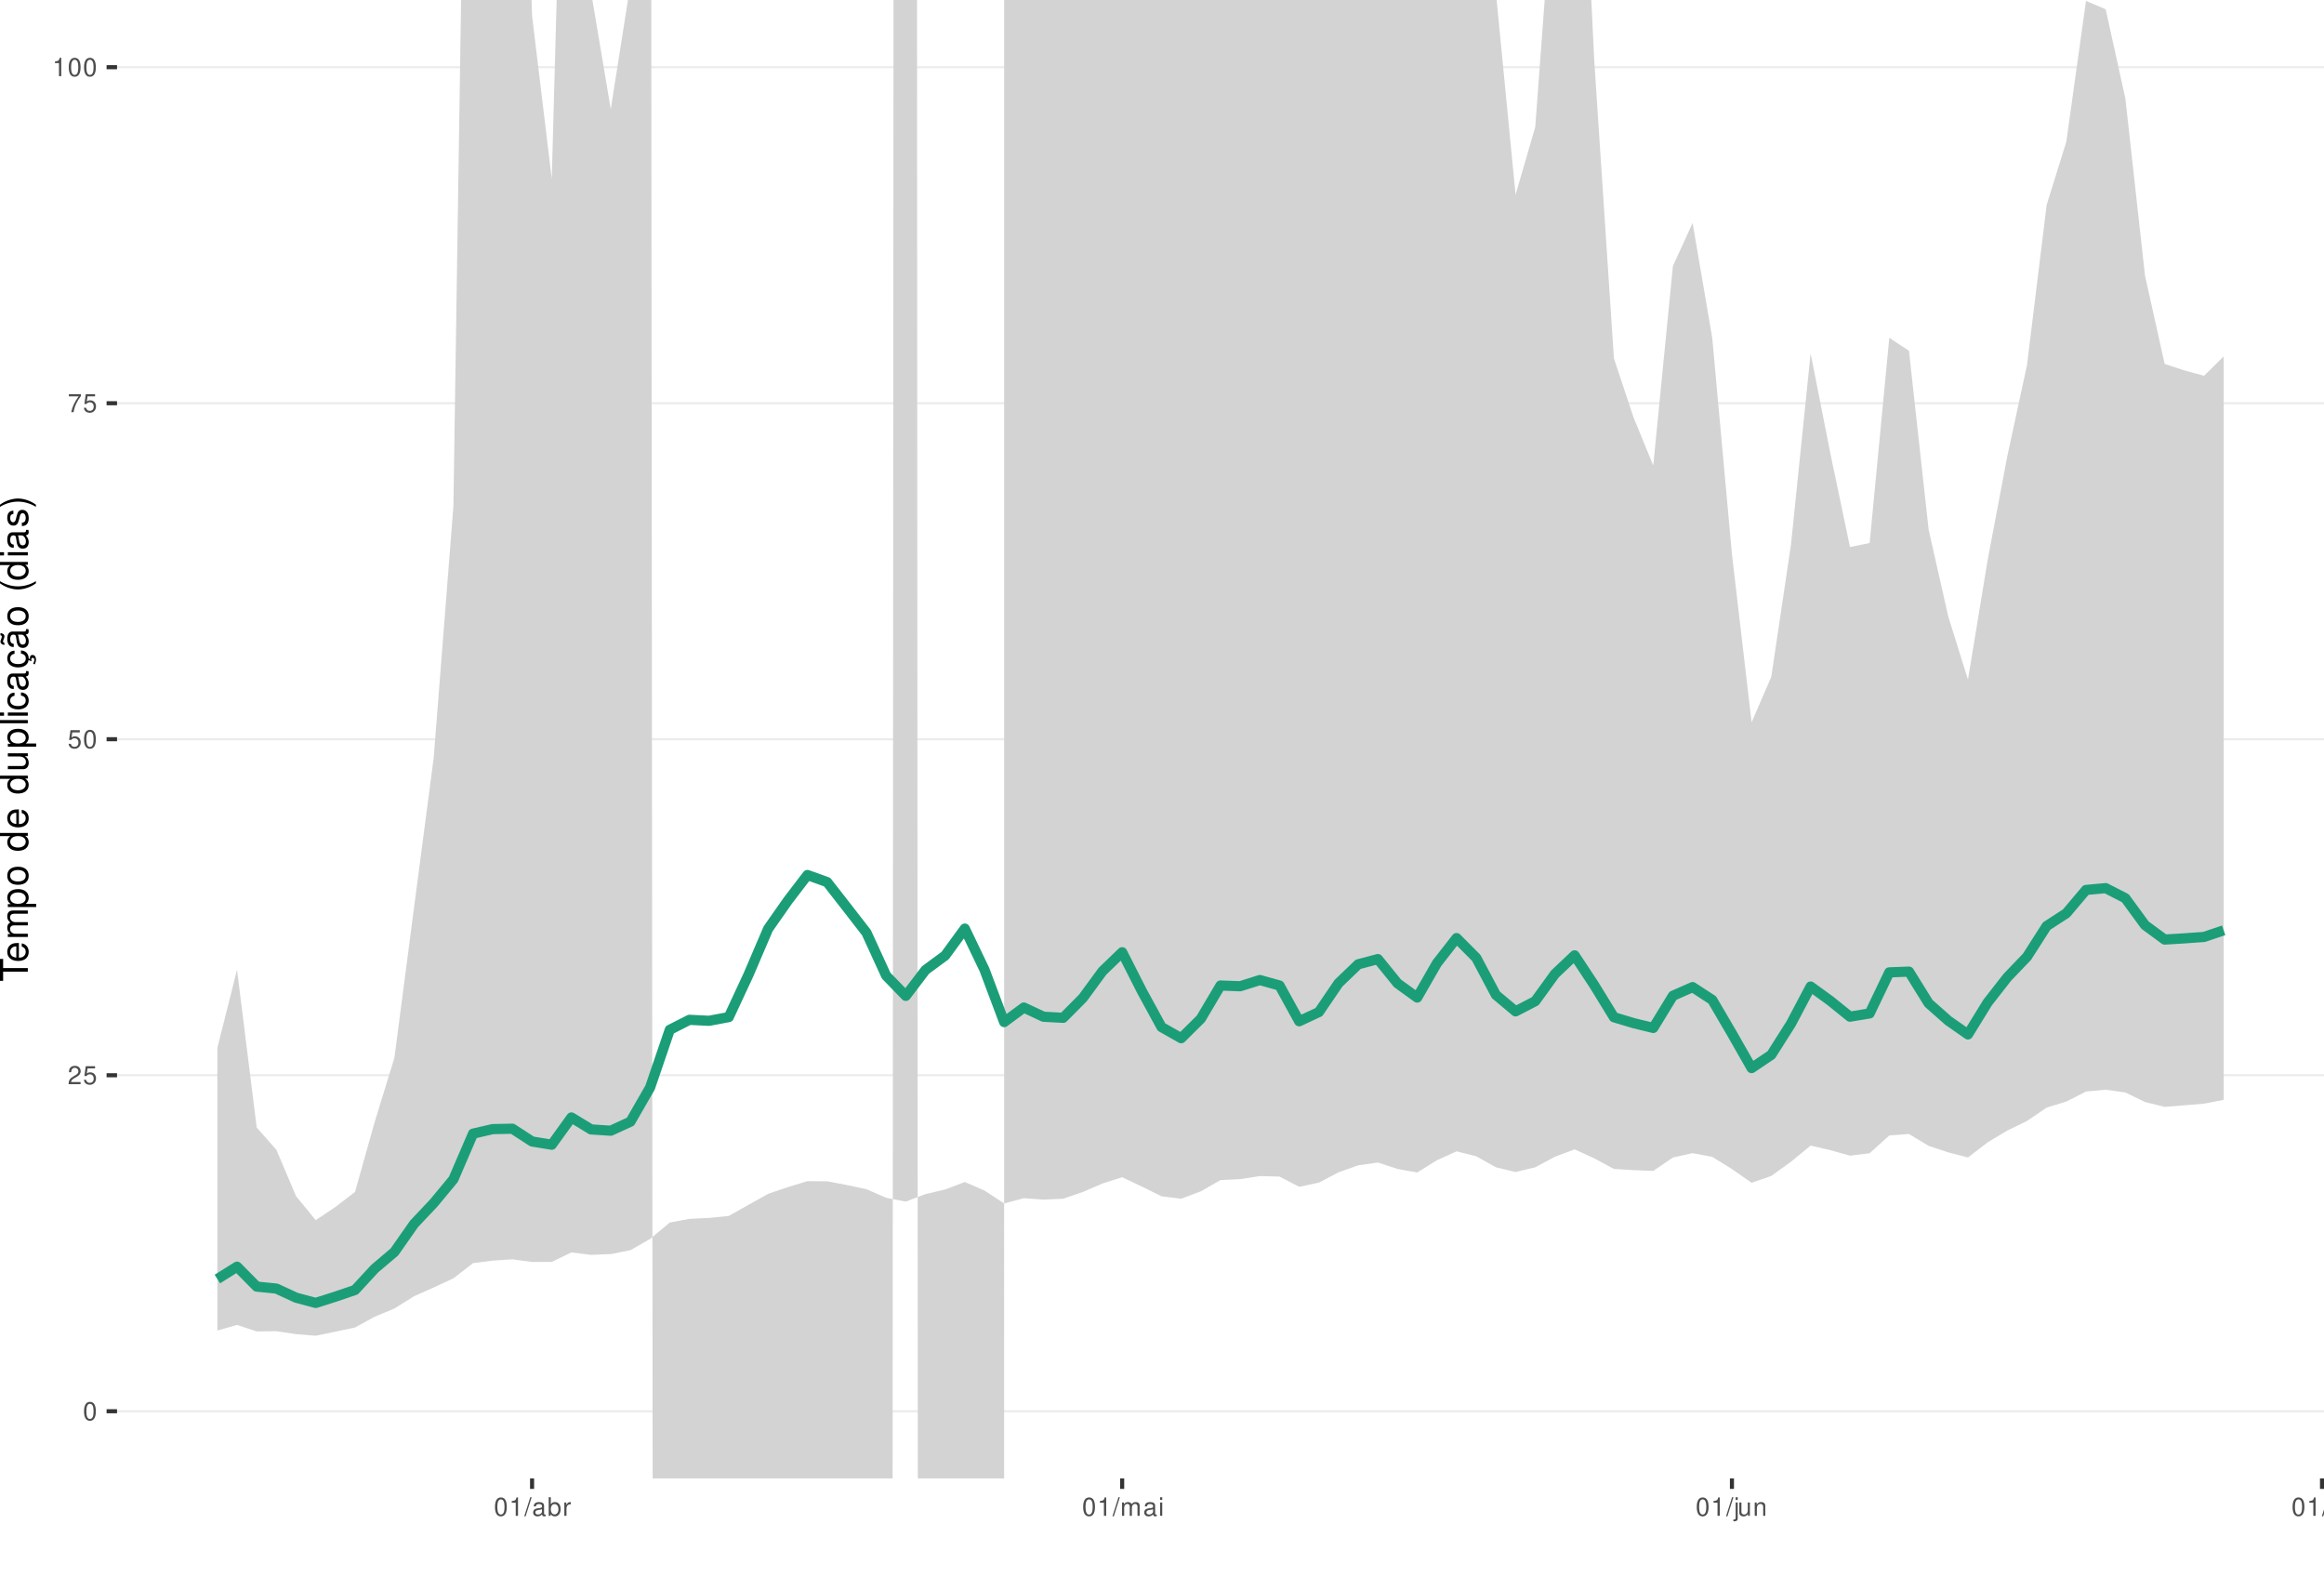
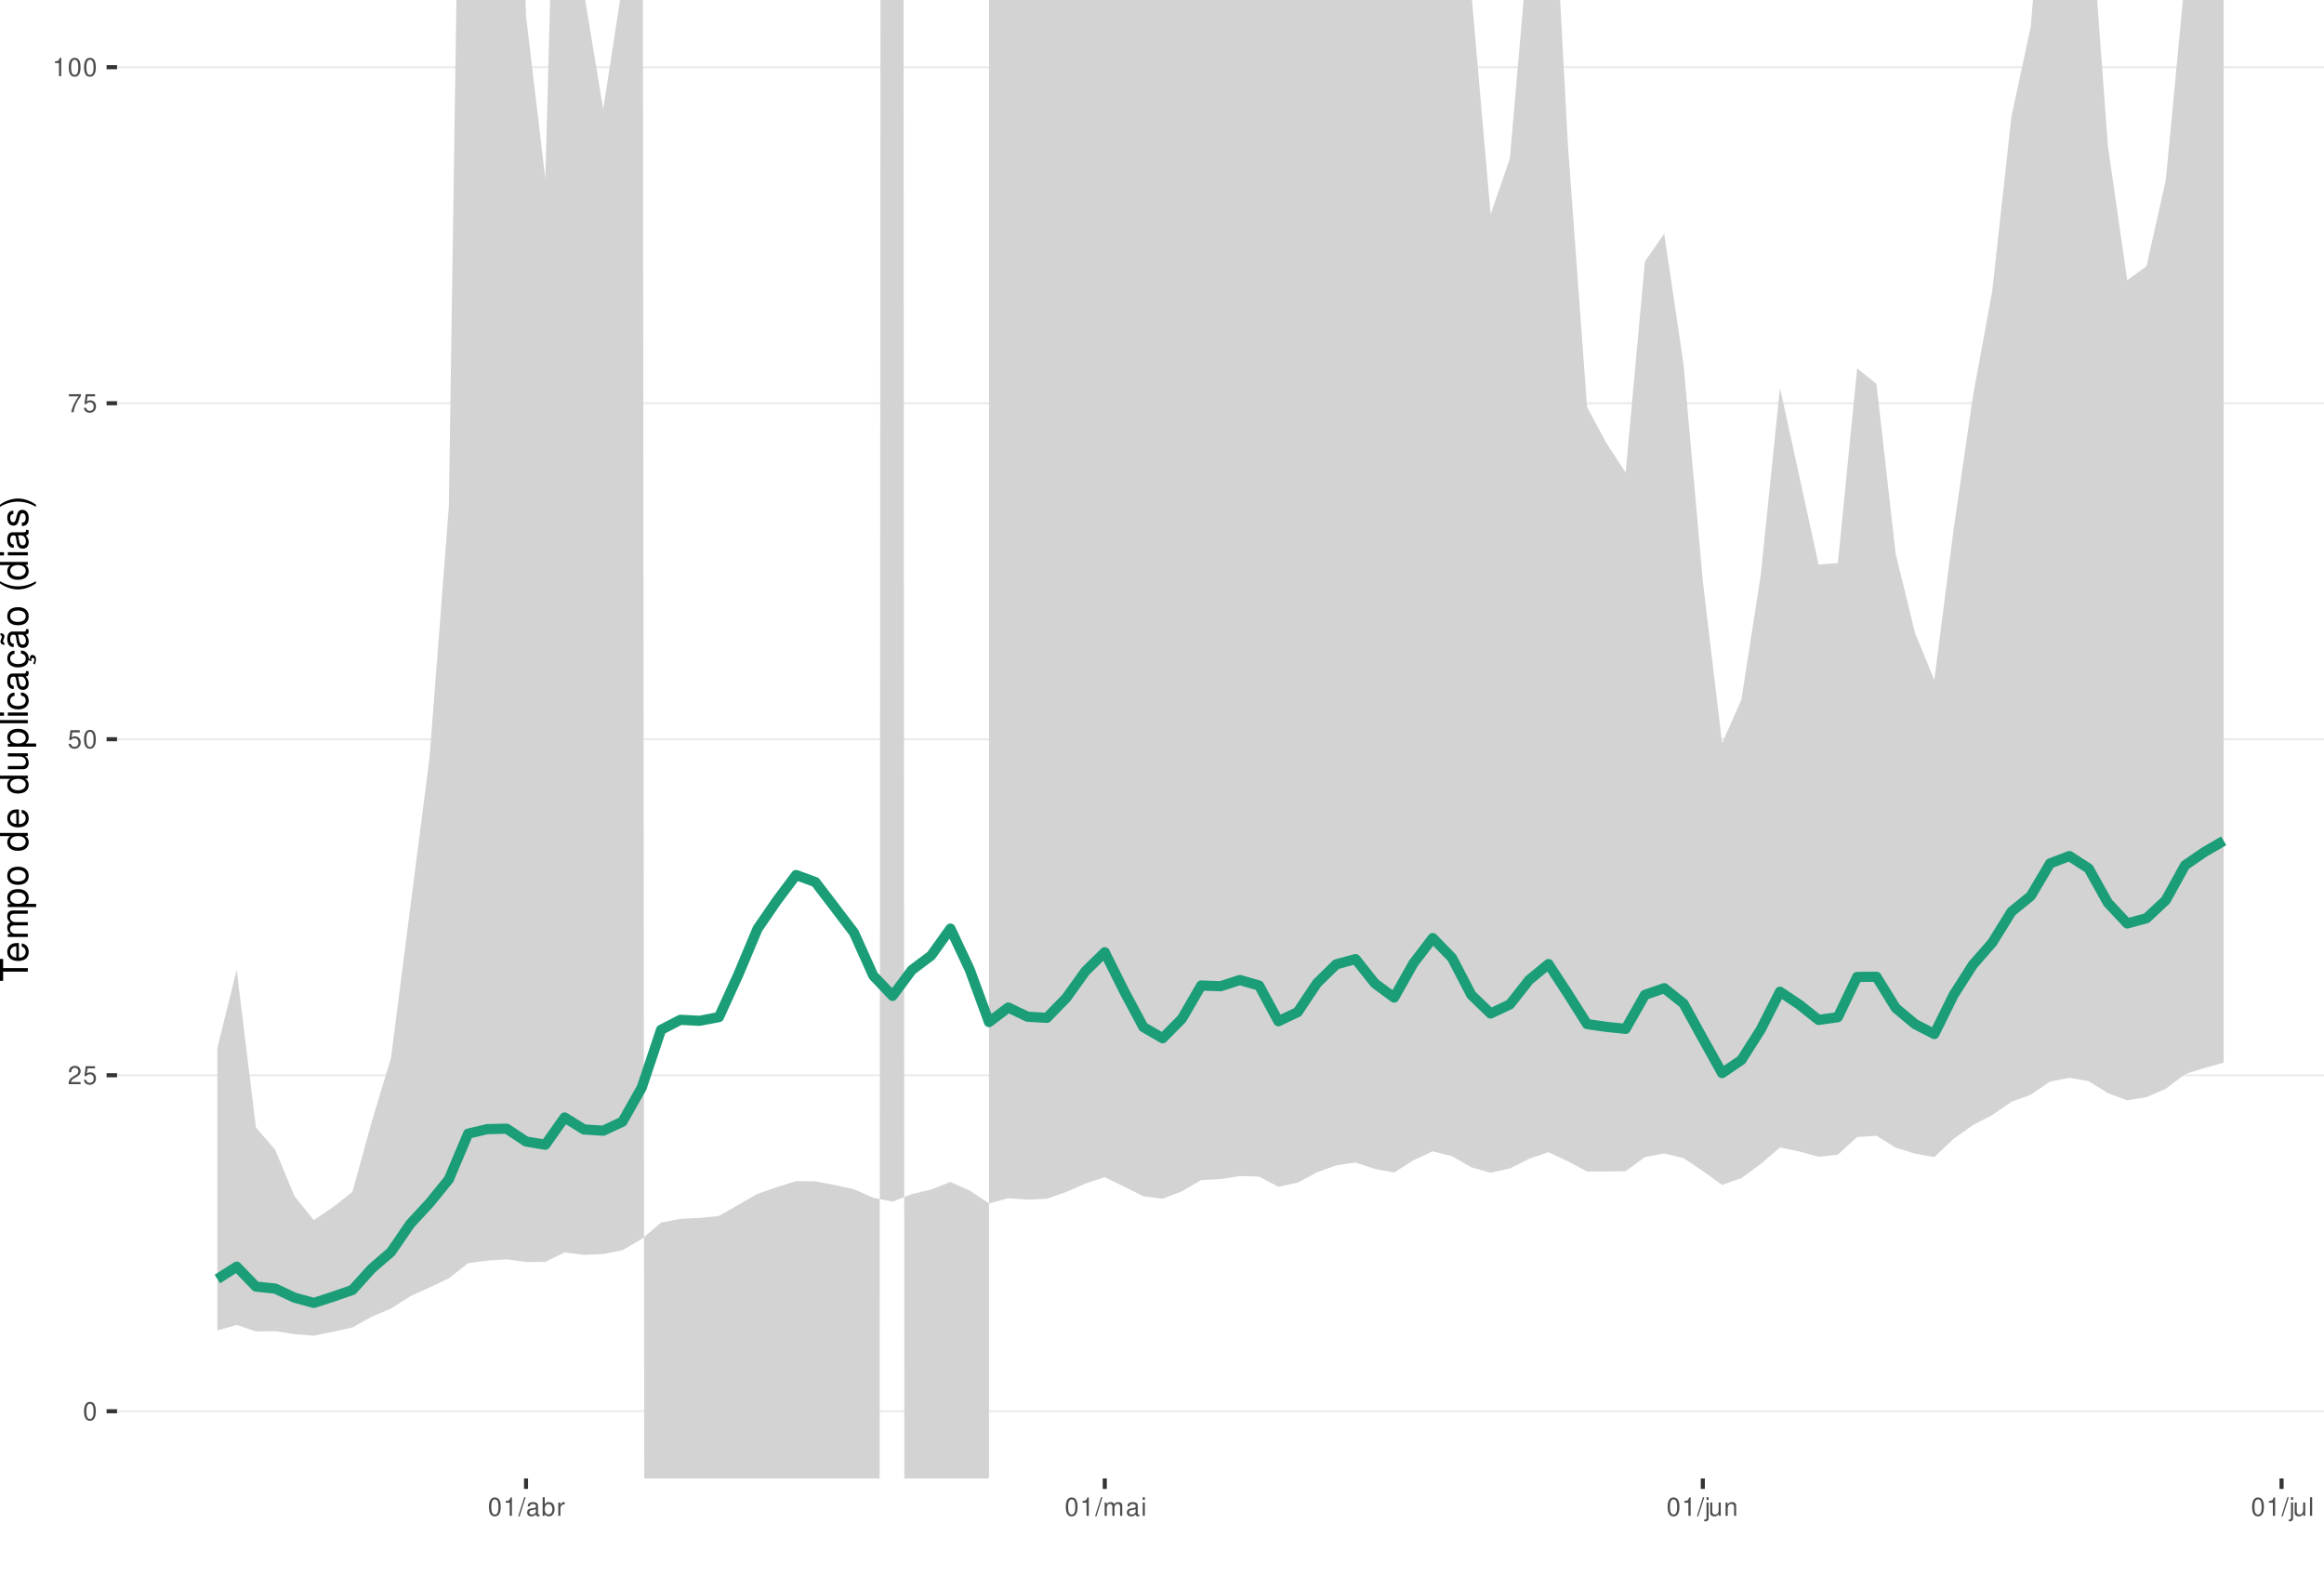
<svg xmlns="http://www.w3.org/2000/svg" xmlns:xlink="http://www.w3.org/1999/xlink" width="609pt" height="413pt" viewBox="0 0 609 413" version="1.1">
  <defs>
    <g>
      <symbol overflow="visible" id="glyph0-0">
        <path style="stroke:none;" d="" />
      </symbol>
      <symbol overflow="visible" id="glyph0-1">
        <path style="stroke:none;" d="M 1.828 -4.812 C 1.391 -4.812 0.984 -4.609 0.75 -4.281 C 0.438 -3.859 0.281 -3.219 0.281 -2.328 C 0.281 -0.703 0.812 0.156 1.828 0.156 C 2.828 0.156 3.375 -0.703 3.375 -2.297 C 3.375 -3.219 3.234 -3.844 2.922 -4.281 C 2.672 -4.625 2.281 -4.812 1.828 -4.812 Z M 1.828 -4.297 C 2.469 -4.297 2.781 -3.641 2.781 -2.344 C 2.781 -0.969 2.469 -0.328 1.812 -0.328 C 1.203 -0.328 0.891 -1 0.891 -2.328 C 0.891 -3.641 1.203 -4.297 1.828 -4.297 Z M 1.828 -4.297 " />
      </symbol>
      <symbol overflow="visible" id="glyph0-2">
        <path style="stroke:none;" d="M 3.375 -0.578 L 0.891 -0.578 C 0.938 -0.984 1.156 -1.234 1.734 -1.578 L 2.406 -1.953 C 3.062 -2.328 3.406 -2.812 3.406 -3.406 C 3.406 -3.812 3.234 -4.188 2.969 -4.438 C 2.688 -4.688 2.344 -4.812 1.891 -4.812 C 1.297 -4.812 0.844 -4.594 0.578 -4.188 C 0.422 -3.938 0.344 -3.641 0.328 -3.141 L 0.922 -3.141 C 0.938 -3.469 0.984 -3.672 1.062 -3.828 C 1.219 -4.125 1.516 -4.297 1.875 -4.297 C 2.406 -4.297 2.797 -3.906 2.797 -3.391 C 2.797 -3.016 2.578 -2.672 2.156 -2.438 L 1.547 -2.078 C 0.562 -1.516 0.281 -1.062 0.219 0 L 3.375 0 Z M 3.375 -0.578 " />
      </symbol>
      <symbol overflow="visible" id="glyph0-3">
        <path style="stroke:none;" d="M 3.172 -4.719 L 0.734 -4.719 L 0.375 -2.156 L 0.922 -2.156 C 1.188 -2.469 1.422 -2.594 1.797 -2.594 C 2.422 -2.594 2.812 -2.156 2.812 -1.453 C 2.812 -0.781 2.422 -0.359 1.781 -0.359 C 1.266 -0.359 0.953 -0.625 0.812 -1.156 L 0.234 -1.156 C 0.312 -0.766 0.375 -0.578 0.516 -0.406 C 0.781 -0.047 1.266 0.156 1.797 0.156 C 2.75 0.156 3.422 -0.547 3.422 -1.531 C 3.422 -2.469 2.797 -3.109 1.891 -3.109 C 1.562 -3.109 1.297 -3.016 1.016 -2.828 L 1.203 -4.141 L 3.172 -4.141 Z M 3.172 -4.719 " />
      </symbol>
      <symbol overflow="visible" id="glyph0-4">
        <path style="stroke:none;" d="M 3.469 -4.719 L 0.312 -4.719 L 0.312 -4.141 L 2.859 -4.141 C 1.734 -2.531 1.266 -1.547 0.922 0 L 1.547 0 C 1.797 -1.516 2.391 -2.812 3.469 -4.234 Z M 3.469 -4.719 " />
      </symbol>
      <symbol overflow="visible" id="glyph0-5">
        <path style="stroke:none;" d="M 1.719 -3.422 L 1.719 0 L 2.312 0 L 2.312 -4.812 L 1.922 -4.812 C 1.719 -4.078 1.578 -3.969 0.672 -3.859 L 0.672 -3.422 Z M 1.719 -3.422 " />
      </symbol>
      <symbol overflow="visible" id="glyph0-6">
        <path style="stroke:none;" d="M 1.531 -4.859 L -0.047 0.141 L 0.312 0.141 L 1.891 -4.859 Z M 1.531 -4.859 " />
      </symbol>
      <symbol overflow="visible" id="glyph0-7">
        <path style="stroke:none;" d="M 3.562 -0.328 C 3.5 -0.312 3.469 -0.312 3.438 -0.312 C 3.25 -0.312 3.141 -0.406 3.141 -0.578 L 3.141 -2.641 C 3.141 -3.25 2.688 -3.594 1.828 -3.594 C 1.312 -3.594 0.906 -3.438 0.672 -3.188 C 0.516 -3 0.453 -2.797 0.438 -2.453 L 0.984 -2.453 C 1.031 -2.875 1.297 -3.078 1.812 -3.078 C 2.312 -3.078 2.594 -2.891 2.594 -2.562 L 2.594 -2.406 C 2.578 -2.172 2.469 -2.078 2.016 -2.031 C 1.219 -1.922 1.109 -1.891 0.891 -1.812 C 0.484 -1.641 0.281 -1.328 0.281 -0.875 C 0.281 -0.25 0.719 0.156 1.422 0.156 C 1.859 0.156 2.219 0 2.609 -0.359 C 2.656 0 2.828 0.156 3.188 0.156 C 3.297 0.156 3.375 0.141 3.562 0.094 Z M 2.594 -1.094 C 2.594 -0.906 2.531 -0.797 2.375 -0.641 C 2.141 -0.438 1.875 -0.328 1.547 -0.328 C 1.109 -0.328 0.859 -0.547 0.859 -0.891 C 0.859 -1.266 1.094 -1.438 1.703 -1.531 C 2.297 -1.609 2.406 -1.641 2.594 -1.719 Z M 2.594 -1.094 " />
      </symbol>
      <symbol overflow="visible" id="glyph0-8">
        <path style="stroke:none;" d="M 0.359 -4.859 L 0.359 0 L 0.859 0 L 0.859 -0.453 C 1.125 -0.047 1.484 0.156 1.969 0.156 C 2.875 0.156 3.484 -0.594 3.484 -1.75 C 3.484 -2.891 2.922 -3.594 1.984 -3.594 C 1.516 -3.594 1.172 -3.406 0.906 -3.016 L 0.906 -4.859 Z M 1.891 -3.062 C 2.5 -3.062 2.906 -2.531 2.906 -1.703 C 2.906 -0.906 2.484 -0.359 1.891 -0.359 C 1.297 -0.359 0.906 -0.906 0.906 -1.719 C 0.906 -2.531 1.297 -3.062 1.891 -3.062 Z M 1.891 -3.062 " />
      </symbol>
      <symbol overflow="visible" id="glyph0-9">
        <path style="stroke:none;" d="M 0.453 -3.484 L 0.453 0 L 1.016 0 L 1.016 -1.812 C 1.031 -2.656 1.375 -3.016 2.141 -3 L 2.141 -3.562 C 2.047 -3.578 1.984 -3.594 1.922 -3.594 C 1.562 -3.594 1.297 -3.375 0.969 -2.859 L 0.969 -3.484 Z M 0.453 -3.484 " />
      </symbol>
      <symbol overflow="visible" id="glyph0-10">
        <path style="stroke:none;" d="M 0.469 -3.484 L 0.469 0 L 1.031 0 L 1.031 -2.188 C 1.031 -2.703 1.391 -3.109 1.844 -3.109 C 2.25 -3.109 2.484 -2.844 2.484 -2.406 L 2.484 0 L 3.047 0 L 3.047 -2.188 C 3.047 -2.703 3.422 -3.109 3.875 -3.109 C 4.266 -3.109 4.516 -2.844 4.516 -2.406 L 4.516 0 L 5.078 0 L 5.078 -2.609 C 5.078 -3.234 4.719 -3.594 4.062 -3.594 C 3.594 -3.594 3.312 -3.453 2.984 -3.062 C 2.781 -3.422 2.5 -3.594 2.047 -3.594 C 1.578 -3.594 1.266 -3.422 0.984 -3 L 0.984 -3.484 Z M 0.469 -3.484 " />
      </symbol>
      <symbol overflow="visible" id="glyph0-11">
        <path style="stroke:none;" d="M 1 -3.484 L 0.453 -3.484 L 0.453 0 L 1 0 Z M 1 -4.859 L 0.438 -4.859 L 0.438 -4.156 L 1 -4.156 Z M 1 -4.859 " />
      </symbol>
      <symbol overflow="visible" id="glyph0-12">
        <path style="stroke:none;" d="M 0.469 -3.484 L 0.469 0.5 C 0.469 0.859 0.359 0.969 0.016 0.969 C -0.031 0.969 -0.047 0.969 -0.125 0.953 L -0.125 1.438 C -0.047 1.438 -0.016 1.453 0.062 1.453 C 0.688 1.453 1.016 1.203 1.016 0.719 L 1.016 -3.484 Z M 1.016 -4.859 L 0.469 -4.859 L 0.469 -4.156 L 1.016 -4.156 Z M 1.016 -4.859 " />
      </symbol>
      <symbol overflow="visible" id="glyph0-13">
        <path style="stroke:none;" d="M 3.203 0 L 3.203 -3.484 L 2.656 -3.484 L 2.656 -1.516 C 2.656 -0.797 2.281 -0.328 1.703 -0.328 C 1.266 -0.328 0.984 -0.594 0.984 -1.016 L 0.984 -3.484 L 0.438 -3.484 L 0.438 -0.797 C 0.438 -0.219 0.859 0.156 1.547 0.156 C 2.062 0.156 2.391 -0.031 2.703 -0.484 L 2.703 0 Z M 3.203 0 " />
      </symbol>
      <symbol overflow="visible" id="glyph0-14">
        <path style="stroke:none;" d="M 0.469 -3.484 L 0.469 0 L 1.031 0 L 1.031 -1.922 C 1.031 -2.641 1.391 -3.109 1.969 -3.109 C 2.406 -3.109 2.688 -2.828 2.688 -2.422 L 2.688 0 L 3.234 0 L 3.234 -2.641 C 3.234 -3.219 2.812 -3.594 2.141 -3.594 C 1.625 -3.594 1.281 -3.391 0.984 -2.906 L 0.984 -3.484 Z M 0.469 -3.484 " />
      </symbol>
      <symbol overflow="visible" id="glyph0-15">
        <path style="stroke:none;" d="M 1.016 -4.859 L 0.453 -4.859 L 0.453 0 L 1.016 0 Z M 1.016 -4.859 " />
      </symbol>
      <symbol overflow="visible" id="glyph1-0">
        <path style="stroke:none;" d="" />
      </symbol>
      <symbol overflow="visible" id="glyph1-1">
        <path style="stroke:none;" d="M -6.469 -3.547 L -6.469 -5.938 L -7.297 -5.938 L -7.297 -0.203 L -6.469 -0.203 L -6.469 -2.609 L 0 -2.609 L 0 -3.547 Z M -6.469 -3.547 " />
      </symbol>
      <symbol overflow="visible" id="glyph1-2">
        <path style="stroke:none;" d="M -2.344 -5.125 C -3.141 -5.125 -3.625 -5.062 -4.016 -4.922 C -4.875 -4.578 -5.391 -3.781 -5.391 -2.797 C -5.391 -1.344 -4.281 -0.406 -2.547 -0.406 C -0.812 -0.406 0.234 -1.297 0.234 -2.781 C 0.234 -3.984 -0.453 -4.812 -1.594 -5.016 L -1.594 -4.188 C -0.906 -3.953 -0.547 -3.484 -0.547 -2.812 C -0.547 -2.281 -0.781 -1.828 -1.219 -1.547 C -1.516 -1.344 -1.812 -1.281 -2.344 -1.266 Z M -3.016 -1.297 C -3.984 -1.359 -4.625 -1.953 -4.625 -2.797 C -4.625 -3.641 -3.953 -4.234 -3.016 -4.234 Z M -3.016 -1.297 " />
      </symbol>
      <symbol overflow="visible" id="glyph1-3">
        <path style="stroke:none;" d="M -5.234 -0.703 L 0 -0.703 L 0 -1.547 L -3.297 -1.547 C -4.047 -1.547 -4.656 -2.094 -4.656 -2.766 C -4.656 -3.391 -4.281 -3.734 -3.609 -3.734 L 0 -3.734 L 0 -4.578 L -3.297 -4.578 C -4.047 -4.578 -4.656 -5.125 -4.656 -5.812 C -4.656 -6.422 -4.266 -6.781 -3.609 -6.781 L 0 -6.781 L 0 -7.625 L -3.938 -7.625 C -4.875 -7.625 -5.391 -7.078 -5.391 -6.094 C -5.391 -5.406 -5.188 -4.984 -4.594 -4.484 C -5.156 -4.188 -5.391 -3.766 -5.391 -3.078 C -5.391 -2.375 -5.125 -1.906 -4.5 -1.469 L -5.234 -1.469 Z M -5.234 -0.703 " />
      </symbol>
      <symbol overflow="visible" id="glyph1-4">
        <path style="stroke:none;" d="M 2.188 -0.547 L 2.188 -1.375 L -0.547 -1.375 C -0.016 -1.812 0.234 -2.312 0.234 -2.984 C 0.234 -4.344 -0.859 -5.234 -2.531 -5.234 C -4.297 -5.234 -5.391 -4.375 -5.391 -2.984 C -5.391 -2.266 -5.062 -1.703 -4.453 -1.312 L -5.234 -1.312 L -5.234 -0.547 Z M -4.609 -2.844 C -4.609 -3.766 -3.797 -4.359 -2.547 -4.359 C -1.359 -4.359 -0.547 -3.75 -0.547 -2.844 C -0.547 -1.953 -1.344 -1.375 -2.578 -1.375 C -3.812 -1.375 -4.609 -1.953 -4.609 -2.844 Z M -4.609 -2.844 " />
      </symbol>
      <symbol overflow="visible" id="glyph1-5">
        <path style="stroke:none;" d="M -5.391 -2.719 C -5.391 -1.234 -4.344 -0.359 -2.578 -0.359 C -0.812 -0.359 0.234 -1.234 0.234 -2.734 C 0.234 -4.203 -0.812 -5.094 -2.547 -5.094 C -4.359 -5.094 -5.391 -4.234 -5.391 -2.719 Z M -4.625 -2.734 C -4.625 -3.672 -3.844 -4.234 -2.547 -4.234 C -1.312 -4.234 -0.547 -3.656 -0.547 -2.734 C -0.547 -1.797 -1.312 -1.234 -2.578 -1.234 C -3.844 -1.234 -4.625 -1.797 -4.625 -2.734 Z M -4.625 -2.734 " />
      </symbol>
      <symbol overflow="visible" id="glyph1-6">
        <path style="stroke:none;" d="" />
      </symbol>
      <symbol overflow="visible" id="glyph1-7">
        <path style="stroke:none;" d="M -7.297 -4.953 L -7.297 -4.125 L -4.578 -4.125 C -5.109 -3.766 -5.391 -3.203 -5.391 -2.516 C -5.391 -1.156 -4.297 -0.266 -2.625 -0.266 C -0.859 -0.266 0.234 -1.125 0.234 -2.547 C 0.234 -3.266 -0.047 -3.766 -0.688 -4.203 L 0 -4.203 L 0 -4.953 Z M -4.609 -2.656 C -4.609 -3.547 -3.812 -4.125 -2.562 -4.125 C -1.344 -4.125 -0.547 -3.547 -0.547 -2.656 C -0.547 -1.734 -1.359 -1.125 -2.578 -1.125 C -3.797 -1.125 -4.609 -1.734 -4.609 -2.656 Z M -4.609 -2.656 " />
      </symbol>
      <symbol overflow="visible" id="glyph1-8">
        <path style="stroke:none;" d="M 0 -4.812 L -5.234 -4.812 L -5.234 -3.984 L -2.266 -3.984 C -1.203 -3.984 -0.5 -3.438 -0.5 -2.562 C -0.5 -1.906 -0.906 -1.484 -1.531 -1.484 L -5.234 -1.484 L -5.234 -0.656 L -1.203 -0.656 C -0.328 -0.656 0.234 -1.297 0.234 -2.312 C 0.234 -3.094 -0.047 -3.578 -0.734 -4.062 L 0 -4.062 Z M 0 -4.812 " />
      </symbol>
      <symbol overflow="visible" id="glyph1-9">
        <path style="stroke:none;" d="M -7.297 -1.516 L -7.297 -0.688 L 0 -0.688 L 0 -1.516 Z M -7.297 -1.516 " />
      </symbol>
      <symbol overflow="visible" id="glyph1-10">
        <path style="stroke:none;" d="M -5.234 -1.5 L -5.234 -0.672 L 0 -0.672 L 0 -1.5 Z M -7.297 -1.5 L -7.297 -0.656 L -6.234 -0.656 L -6.234 -1.5 Z M -7.297 -1.5 " />
      </symbol>
      <symbol overflow="visible" id="glyph1-11">
        <path style="stroke:none;" d="M -3.484 -4.703 C -3.984 -4.672 -4.312 -4.562 -4.609 -4.359 C -5.094 -4 -5.391 -3.375 -5.391 -2.641 C -5.391 -1.219 -4.266 -0.312 -2.531 -0.312 C -0.844 -0.312 0.234 -1.203 0.234 -2.625 C 0.234 -3.875 -0.516 -4.672 -1.797 -4.766 L -1.797 -3.938 C -0.953 -3.797 -0.547 -3.359 -0.547 -2.656 C -0.547 -1.734 -1.297 -1.188 -2.531 -1.188 C -3.844 -1.188 -4.625 -1.719 -4.625 -2.625 C -4.625 -3.328 -4.203 -3.766 -3.484 -3.875 Z M -3.484 -4.703 " />
      </symbol>
      <symbol overflow="visible" id="glyph1-12">
        <path style="stroke:none;" d="M -0.484 -5.344 C -0.469 -5.266 -0.469 -5.219 -0.469 -5.172 C -0.469 -4.875 -0.625 -4.719 -0.875 -4.719 L -3.953 -4.719 C -4.891 -4.719 -5.391 -4.047 -5.391 -2.75 C -5.391 -1.984 -5.172 -1.375 -4.781 -1.016 C -4.516 -0.766 -4.203 -0.672 -3.688 -0.656 L -3.688 -1.484 C -4.328 -1.562 -4.625 -1.938 -4.625 -2.719 C -4.625 -3.484 -4.344 -3.891 -3.844 -3.891 L -3.625 -3.891 C -3.266 -3.875 -3.125 -3.703 -3.047 -3.016 C -2.891 -1.844 -2.844 -1.656 -2.719 -1.344 C -2.453 -0.734 -2 -0.422 -1.312 -0.422 C -0.375 -0.422 0.234 -1.078 0.234 -2.141 C 0.234 -2.797 0 -3.328 -0.547 -3.922 C 0 -3.984 0.234 -4.234 0.234 -4.781 C 0.234 -4.953 0.203 -5.062 0.141 -5.344 Z M -1.656 -3.891 C -1.375 -3.891 -1.203 -3.812 -0.969 -3.562 C -0.656 -3.219 -0.5 -2.812 -0.5 -2.312 C -0.5 -1.672 -0.812 -1.297 -1.344 -1.297 C -1.891 -1.297 -2.172 -1.656 -2.297 -2.547 C -2.422 -3.438 -2.453 -3.609 -2.594 -3.891 Z M -1.656 -3.891 " />
      </symbol>
      <symbol overflow="visible" id="glyph1-13">
        <path style="stroke:none;" d="M 0.234 -2.641 C 0.234 -3.875 -0.547 -4.703 -1.797 -4.766 L -1.797 -3.938 C -0.953 -3.797 -0.531 -3.359 -0.531 -2.656 C -0.531 -1.734 -1.281 -1.188 -2.516 -1.188 C -3.844 -1.188 -4.625 -1.719 -4.625 -2.625 C -4.625 -3.328 -4.203 -3.766 -3.484 -3.875 L -3.484 -4.703 C -3.984 -4.672 -4.312 -4.562 -4.609 -4.359 C -5.094 -4 -5.391 -3.375 -5.391 -2.641 C -5.391 -1.219 -4.266 -0.312 -2.531 -0.312 C -1.469 -0.312 -0.625 -0.672 -0.156 -1.312 C 0.047 -1.594 0.125 -1.812 0.203 -2.25 L 0.922 -1.938 L 0.984 -2.062 C 0.938 -2.188 0.906 -2.25 0.906 -2.375 C 0.906 -2.656 1.047 -2.828 1.281 -2.828 C 1.547 -2.828 1.734 -2.594 1.734 -2.297 C 1.734 -2.031 1.672 -1.844 1.438 -1.406 L 1.406 -1.312 L 1.812 -1.094 C 2.078 -1.75 2.141 -1.953 2.141 -2.344 C 2.141 -3.109 1.781 -3.578 1.203 -3.578 C 0.781 -3.578 0.547 -3.297 0.547 -2.797 C 0.547 -2.703 0.547 -2.641 0.562 -2.516 Z M 0.234 -2.641 " />
      </symbol>
      <symbol overflow="visible" id="glyph1-14">
        <path style="stroke:none;" d="M -0.484 -5.344 C -0.469 -5.266 -0.469 -5.219 -0.469 -5.172 C -0.469 -4.875 -0.625 -4.719 -0.875 -4.719 L -3.953 -4.719 C -4.891 -4.719 -5.391 -4.047 -5.391 -2.75 C -5.391 -1.984 -5.172 -1.375 -4.781 -1.016 C -4.516 -0.766 -4.203 -0.672 -3.688 -0.656 L -3.688 -1.484 C -4.328 -1.562 -4.625 -1.938 -4.625 -2.719 C -4.625 -3.484 -4.344 -3.891 -3.844 -3.891 L -3.625 -3.891 C -3.266 -3.875 -3.125 -3.703 -3.047 -3.016 C -2.891 -1.844 -2.844 -1.656 -2.719 -1.344 C -2.453 -0.734 -2 -0.422 -1.312 -0.422 C -0.375 -0.422 0.234 -1.078 0.234 -2.141 C 0.234 -2.797 0 -3.328 -0.547 -3.922 C 0 -3.984 0.234 -4.234 0.234 -4.781 C 0.234 -4.953 0.203 -5.062 0.141 -5.344 Z M -1.656 -3.891 C -1.375 -3.891 -1.203 -3.812 -0.969 -3.562 C -0.656 -3.219 -0.5 -2.812 -0.5 -2.312 C -0.5 -1.672 -0.812 -1.297 -1.344 -1.297 C -1.891 -1.297 -2.172 -1.656 -2.297 -2.547 C -2.422 -3.438 -2.453 -3.609 -2.594 -3.891 Z M -7.172 -3.75 C -6.922 -3.672 -6.812 -3.547 -6.812 -3.375 C -6.812 -3.25 -6.875 -2.984 -6.984 -2.734 C -7.156 -2.312 -7.172 -2.25 -7.172 -2.047 C -7.172 -1.594 -6.797 -1.297 -6.141 -1.188 L -6.141 -1.766 C -6.375 -1.812 -6.5 -1.938 -6.5 -2.094 C -6.5 -2.203 -6.469 -2.344 -6.375 -2.578 C -6.156 -3.156 -6.125 -3.234 -6.125 -3.438 C -6.125 -3.922 -6.484 -4.219 -7.172 -4.312 Z M -7.172 -3.75 " />
      </symbol>
      <symbol overflow="visible" id="glyph1-15">
        <path style="stroke:none;" d="M -7.297 -2.359 C -5.984 -1.359 -4.156 -0.734 -2.594 -0.734 C -1.016 -0.734 0.812 -1.359 2.125 -2.359 L 2.125 -2.906 C 0.688 -2.031 -0.984 -1.547 -2.594 -1.547 C -4.188 -1.547 -5.875 -2.031 -7.297 -2.906 Z M -7.297 -2.359 " />
      </symbol>
      <symbol overflow="visible" id="glyph1-16">
        <path style="stroke:none;" d="M -3.781 -4.375 C -4.812 -4.375 -5.391 -3.688 -5.391 -2.484 C -5.391 -1.266 -4.766 -0.469 -3.797 -0.469 C -2.969 -0.469 -2.578 -0.891 -2.281 -2.125 L -2.094 -2.906 C -1.953 -3.484 -1.734 -3.719 -1.375 -3.719 C -0.875 -3.719 -0.547 -3.234 -0.547 -2.5 C -0.547 -2.047 -0.672 -1.672 -0.891 -1.453 C -1.047 -1.328 -1.188 -1.266 -1.562 -1.219 L -1.562 -0.344 C -0.344 -0.375 0.234 -1.062 0.234 -2.438 C 0.234 -3.75 -0.422 -4.594 -1.438 -4.594 C -2.203 -4.594 -2.641 -4.156 -2.891 -3.109 L -3.078 -2.312 C -3.234 -1.625 -3.453 -1.344 -3.828 -1.344 C -4.312 -1.344 -4.625 -1.766 -4.625 -2.453 C -4.625 -3.125 -4.328 -3.484 -3.781 -3.5 Z M -3.781 -4.375 " />
      </symbol>
      <symbol overflow="visible" id="glyph1-17">
        <path style="stroke:none;" d="M 2.125 -0.938 C 0.812 -1.938 -1.016 -2.562 -2.578 -2.562 C -4.156 -2.562 -5.984 -1.938 -7.297 -0.938 L -7.297 -0.375 C -5.859 -1.266 -4.188 -1.75 -2.578 -1.75 C -0.984 -1.75 0.703 -1.266 2.125 -0.375 Z M 2.125 -0.938 " />
      </symbol>
    </g>
    <clipPath id="clip1">
      <path d="M 30.672 0 L 609 0 L 609 387.328 L 30.672 387.328 Z M 30.672 0 " />
    </clipPath>
    <clipPath id="clip2">
      <path d="M 30.672 369 L 609 369 L 609 370 L 30.672 370 Z M 30.672 369 " />
    </clipPath>
    <clipPath id="clip3">
      <path d="M 30.672 281 L 609 281 L 609 282 L 30.672 282 Z M 30.672 281 " />
    </clipPath>
    <clipPath id="clip4">
      <path d="M 30.672 193 L 609 193 L 609 194 L 30.672 194 Z M 30.672 193 " />
    </clipPath>
    <clipPath id="clip5">
      <path d="M 30.672 105 L 609 105 L 609 106 L 30.672 106 Z M 30.672 105 " />
    </clipPath>
    <clipPath id="clip6">
      <path d="M 30.672 17 L 609 17 L 609 18 L 30.672 18 Z M 30.672 17 " />
    </clipPath>
    <clipPath id="clip7">
      <path d="M 56 0 L 583 0 L 583 387.328 L 56 387.328 Z M 56 0 " />
    </clipPath>
  </defs>
  <g id="surface36">
    <rect x="0" y="0" width="609" height="413" style="fill:rgb(100%,100%,100%);fill-opacity:1;stroke:none;" />
    <rect x="0" y="0" width="609" height="413" style="fill:rgb(100%,100%,100%);fill-opacity:1;stroke:none;" />
    <path style="fill:none;stroke-width:1.067;stroke-linecap:round;stroke-linejoin:round;stroke:rgb(100%,100%,100%);stroke-opacity:1;stroke-miterlimit:10;" d="M 0 413 L 609 413 L 609 0 L 0 0 Z M 0 413 " />
    <g clip-path="url(#clip1)" clip-rule="nonzero">
      <path style=" stroke:none;fill-rule:nonzero;fill:rgb(100%,100%,100%);fill-opacity:1;" d="M 30.672 387.328 L 609 387.328 L 609 0 L 30.672 0 Z M 30.672 387.328 " />
    </g>
    <g clip-path="url(#clip2)" clip-rule="nonzero">
      <path style="fill:none;stroke-width:0.533;stroke-linecap:butt;stroke-linejoin:round;stroke:rgb(92.157%,92.157%,92.157%);stroke-opacity:1;stroke-miterlimit:10;" d="M 30.672 369.723 L 609 369.723 " />
    </g>
    <g clip-path="url(#clip3)" clip-rule="nonzero">
      <path style="fill:none;stroke-width:0.533;stroke-linecap:butt;stroke-linejoin:round;stroke:rgb(92.157%,92.157%,92.157%);stroke-opacity:1;stroke-miterlimit:10;" d="M 30.672 281.695 L 609 281.695 " />
    </g>
    <g clip-path="url(#clip4)" clip-rule="nonzero">
      <path style="fill:none;stroke-width:0.533;stroke-linecap:butt;stroke-linejoin:round;stroke:rgb(92.157%,92.157%,92.157%);stroke-opacity:1;stroke-miterlimit:10;" d="M 30.672 193.664 L 609 193.664 " />
    </g>
    <g clip-path="url(#clip5)" clip-rule="nonzero">
      <path style="fill:none;stroke-width:0.533;stroke-linecap:butt;stroke-linejoin:round;stroke:rgb(92.157%,92.157%,92.157%);stroke-opacity:1;stroke-miterlimit:10;" d="M 30.672 105.637 L 609 105.637 " />
    </g>
    <g clip-path="url(#clip6)" clip-rule="nonzero">
      <path style="fill:none;stroke-width:0.533;stroke-linecap:butt;stroke-linejoin:round;stroke:rgb(92.157%,92.157%,92.157%);stroke-opacity:1;stroke-miterlimit:10;" d="M 30.672 17.605 L 609 17.605 " />
    </g>
    <g clip-path="url(#clip7)" clip-rule="nonzero">
-       <path style=" stroke:none;fill-rule:nonzero;fill:rgb(82.745%,82.745%,82.745%);fill-opacity:1;" d="M 56.957 274.535 L 62.113 254.066 L 67.27 295.395 L 72.422 301.227 L 77.578 313.371 L 82.73 319.656 L 87.887 316.219 L 93.039 312.258 L 98.195 293.898 L 103.348 277.16 L 108.504 237.723 L 113.656 198.484 L 118.812 132.629 L 120.828 0 L 139.293 0 L 139.43 4.164 L 144.586 46.832 L 145.871 0 L 155.238 0 L 160.047 28.578 L 164.555 0 L 170.664 0 L 171.047 413 L 233.891 413 L 234.141 0 L 240.301 0 L 240.527 413 L 263.129 413 L 263.133 0 L 392.191 0 L 397.152 51.016 L 402.309 33.258 L 404.777 0 L 417 0 L 417.77 15.887 L 422.926 93.895 L 428.078 109.387 L 433.234 121.953 L 438.387 69.688 L 443.543 58.414 L 448.695 88.559 L 453.852 145.18 L 459.004 189.242 L 464.16 177.316 L 469.316 142.734 L 474.469 92.578 L 479.625 118.695 L 484.777 143.301 L 489.934 142.273 L 495.086 88.504 L 500.242 91.898 L 505.395 138.766 L 510.551 161.547 L 515.703 178.055 L 520.859 146.734 L 526.012 119.504 L 531.168 95.664 L 536.324 53.672 L 541.477 37.125 L 546.633 0.242 L 551.785 2.426 L 556.941 25.75 L 562.094 72.207 L 567.25 95.352 L 572.402 97.031 L 577.559 98.453 L 582.711 93.375 L 582.711 288.133 L 577.559 289.145 L 572.402 289.574 L 567.25 289.98 L 562.094 288.703 L 556.941 286.207 L 551.785 285.484 L 546.633 285.961 L 541.477 288.582 L 536.324 290.168 L 531.168 293.676 L 526.012 296.184 L 520.859 299.27 L 515.703 303.242 L 510.551 301.898 L 505.395 300.199 L 500.242 297.086 L 495.086 297.465 L 489.934 302.129 L 484.777 302.758 L 479.625 301.312 L 474.469 300.121 L 469.316 304.355 L 464.16 308.082 L 459.004 309.867 L 453.852 306.27 L 448.695 303.078 L 443.543 302.102 L 438.387 303.246 L 433.234 306.758 L 428.078 306.555 L 422.926 306.238 L 417.77 303.465 L 412.617 301.102 L 407.461 303.047 L 402.309 305.809 L 397.152 307.047 L 391.996 305.809 L 386.844 302.918 L 381.688 301.629 L 376.535 303.973 L 371.379 307.172 L 366.227 306.242 L 361.07 304.555 L 355.918 305.297 L 350.762 307.125 L 345.609 309.828 L 340.453 310.918 L 335.301 308.246 L 330.145 308.113 L 324.988 308.91 L 319.836 309.16 L 314.68 312.105 L 309.527 314.043 L 304.371 313.398 L 299.219 310.855 L 294.062 308.41 L 288.91 310.055 L 283.754 312.273 L 278.602 314.051 L 273.445 314.281 L 268.293 313.91 L 263.137 315.277 L 257.98 311.898 L 252.828 309.664 L 247.672 311.625 L 242.52 312.836 L 237.363 314.801 L 232.211 313.797 L 227.055 311.547 L 221.902 310.453 L 216.746 309.477 L 211.594 309.441 L 206.438 311.008 L 201.285 312.766 L 196.129 315.652 L 190.973 318.555 L 185.82 319.074 L 180.664 319.316 L 175.512 320.281 L 170.355 324.586 L 165.203 327.523 L 160.047 328.551 L 154.895 328.75 L 149.738 328.117 L 144.586 330.59 L 139.43 330.621 L 134.277 329.918 L 129.121 330.254 L 123.965 330.922 L 118.812 334.891 L 113.656 337.301 L 108.504 339.59 L 103.348 342.809 L 98.195 344.949 L 93.039 347.781 L 87.887 348.879 L 82.73 349.938 L 77.578 349.523 L 72.422 348.75 L 67.27 348.812 L 62.113 347.102 L 56.957 348.574 Z M 56.957 274.535 " />
-     </g>
-     <path style="fill:none;stroke-width:2.667;stroke-linecap:butt;stroke-linejoin:round;stroke:rgb(10.588%,61.961%,46.667%);stroke-opacity:1;stroke-miterlimit:10;" d="M 56.957 335.086 L 62.113 331.848 L 67.27 337.062 L 72.422 337.586 L 77.578 339.965 L 82.73 341.344 L 87.887 339.707 L 93.039 337.949 L 98.195 332.359 L 103.348 328 L 108.504 320.637 L 113.656 315.18 L 118.812 308.961 L 123.965 296.992 L 129.121 295.805 L 134.277 295.703 L 139.43 299.051 L 144.586 299.895 L 149.738 292.758 L 154.895 295.891 L 160.047 296.227 L 165.203 293.863 L 170.355 284.906 L 175.512 269.793 L 180.664 267.176 L 185.82 267.43 L 190.973 266.461 L 196.129 255.387 L 201.285 243.336 L 206.438 235.977 L 211.594 229.234 L 216.746 231.094 L 221.902 237.699 L 227.055 244.344 L 232.211 255.594 L 237.363 260.902 L 242.52 254.133 L 247.672 250.34 L 252.828 243.277 L 257.98 254.039 L 263.137 267.77 L 268.293 263.953 L 273.445 266.367 L 278.602 266.652 L 283.754 261.461 L 288.91 254.438 L 294.062 249.473 L 299.219 259.629 L 304.371 269.07 L 309.527 271.996 L 314.68 266.887 L 319.836 258.184 L 324.988 258.379 L 330.145 256.75 L 335.301 258.191 L 340.453 267.551 L 345.609 265.145 L 350.762 257.578 L 355.918 252.629 L 361.07 251.262 L 366.227 257.621 L 371.379 261.344 L 376.535 252.363 L 381.688 245.758 L 386.844 250.934 L 391.996 260.641 L 397.152 264.957 L 402.309 262.289 L 407.461 255.172 L 412.617 250.285 L 417.77 258.098 L 422.926 266.496 L 428.078 268.043 L 433.234 269.305 L 438.387 260.875 L 443.543 258.605 L 448.695 261.961 L 453.852 270.77 L 459.004 279.82 L 464.16 276.344 L 469.316 268.211 L 474.469 258.453 L 479.625 262.195 L 484.777 266.352 L 489.934 265.5 L 495.086 254.742 L 500.242 254.547 L 505.395 262.844 L 510.551 267.402 L 515.703 271 L 520.859 262.637 L 526.012 256.043 L 531.168 250.66 L 536.324 242.602 L 541.477 239.262 L 546.633 233.152 L 551.785 232.672 L 556.941 235.316 L 562.094 242.359 L 567.25 246.148 L 572.402 245.832 L 577.559 245.465 L 582.711 243.73 " />
+       <path style=" stroke:none;fill-rule:nonzero;fill:rgb(82.745%,82.745%,82.745%);fill-opacity:1;" d="M 56.957 274.535 L 62.016 254.066 L 67.07 295.395 L 72.125 301.227 L 77.18 313.371 L 82.234 319.656 L 87.289 316.219 L 92.348 312.258 L 97.402 293.898 L 102.457 277.16 L 107.512 237.723 L 112.566 198.484 L 117.621 132.629 L 119.602 0 L 137.711 0 L 137.844 4.164 L 142.898 46.832 L 144.16 0 L 153.348 0 L 158.066 28.578 L 162.488 0 L 168.477 0 L 168.852 413 L 230.488 413 L 230.73 0 L 236.777 0 L 237 413 L 259.164 413 L 259.168 0 L 385.727 0 L 390.609 56.148 L 395.664 41.535 L 399.25 0 L 408.84 0 L 410.832 37.445 L 415.887 106.656 L 420.941 116.055 L 425.996 123.785 L 431.051 68.488 L 436.109 61.215 L 441.164 95.41 L 446.219 152.176 L 451.273 194.715 L 456.328 183.281 L 461.383 150.766 L 466.441 101.625 L 471.496 124.684 L 476.551 147.879 L 481.605 147.531 L 486.66 96.512 L 491.715 100.547 L 496.773 145.137 L 501.828 165.789 L 506.883 178.184 L 511.938 138.711 L 516.992 103.852 L 522.047 76.328 L 527.105 30.438 L 532.16 6.949 L 532.73 0 L 549.555 0 L 552.379 38.301 L 557.438 73.402 L 562.492 69.727 L 567.547 47.133 L 572.023 0 L 582.711 0 L 582.711 278.395 L 577.656 279.793 L 572.602 281.391 L 567.547 285.25 L 562.492 287.43 L 557.438 288.262 L 552.379 286.391 L 547.324 283.25 L 542.27 282.355 L 537.215 283.359 L 532.16 286.805 L 527.105 288.656 L 522.047 292.133 L 516.992 294.754 L 511.938 298.355 L 506.883 303.141 L 501.828 302.23 L 496.773 300.66 L 491.715 297.555 L 486.66 297.879 L 481.605 302.492 L 476.551 303.059 L 471.496 301.664 L 466.441 300.605 L 461.383 304.953 L 456.328 308.641 L 451.273 310.426 L 446.219 306.785 L 441.164 303.41 L 436.109 302.176 L 431.051 303.133 L 425.996 306.832 L 420.941 306.91 L 415.887 306.902 L 410.832 304.23 L 405.777 301.855 L 400.723 303.57 L 395.664 306.109 L 390.609 307.242 L 385.555 305.809 L 380.5 302.918 L 375.445 301.629 L 370.391 303.973 L 365.332 307.172 L 360.277 306.242 L 355.223 304.555 L 350.168 305.297 L 345.113 307.125 L 340.059 309.828 L 335 310.918 L 329.945 308.246 L 324.891 308.113 L 319.836 308.91 L 314.781 309.16 L 309.727 312.105 L 304.668 314.043 L 299.613 313.398 L 294.559 310.855 L 289.504 308.41 L 284.449 310.055 L 279.395 312.273 L 274.336 314.051 L 269.281 314.281 L 264.227 313.91 L 259.172 315.277 L 254.117 311.898 L 249.062 309.664 L 244.004 311.625 L 238.949 312.836 L 233.895 314.801 L 228.84 313.797 L 223.785 311.547 L 218.73 310.453 L 213.676 309.477 L 208.617 309.441 L 203.562 311.008 L 198.508 312.766 L 193.453 315.652 L 188.398 318.555 L 183.344 319.074 L 178.285 319.316 L 173.23 320.281 L 168.176 324.586 L 163.121 327.523 L 158.066 328.551 L 153.012 328.75 L 147.953 328.117 L 142.898 330.59 L 137.844 330.621 L 132.789 329.918 L 127.734 330.254 L 122.68 330.922 L 117.621 334.891 L 112.566 337.301 L 107.512 339.59 L 102.457 342.809 L 97.402 344.949 L 92.348 347.781 L 87.289 348.879 L 82.234 349.938 L 77.18 349.523 L 72.125 348.75 L 67.07 348.812 L 62.016 347.102 L 56.957 348.574 Z M 56.957 274.535 " />
+     </g>
+     <path style="fill:none;stroke-width:2.667;stroke-linecap:butt;stroke-linejoin:round;stroke:rgb(10.588%,61.961%,46.667%);stroke-opacity:1;stroke-miterlimit:10;" d="M 56.957 335.086 L 62.016 331.848 L 67.07 337.062 L 72.125 337.586 L 77.18 339.965 L 82.234 341.344 L 87.289 339.707 L 92.348 337.949 L 97.402 332.359 L 102.457 328 L 107.512 320.637 L 112.566 315.18 L 117.621 308.961 L 122.68 296.992 L 127.734 295.805 L 132.789 295.703 L 137.844 299.051 L 142.898 299.895 L 147.953 292.758 L 153.012 295.891 L 158.066 296.227 L 163.121 293.863 L 168.176 284.906 L 173.23 269.793 L 178.285 267.176 L 183.344 267.43 L 188.398 266.461 L 193.453 255.387 L 198.508 243.336 L 203.562 235.977 L 208.617 229.234 L 213.676 231.094 L 218.73 237.699 L 223.785 244.344 L 228.84 255.594 L 233.895 260.902 L 238.949 254.133 L 244.004 250.34 L 249.062 243.277 L 254.117 254.039 L 259.172 267.77 L 264.227 263.953 L 269.281 266.367 L 274.336 266.652 L 279.395 261.461 L 284.449 254.438 L 289.504 249.473 L 294.559 259.629 L 299.613 269.07 L 304.668 271.996 L 309.727 266.887 L 314.781 258.184 L 319.836 258.379 L 324.891 256.75 L 329.945 258.191 L 335 267.551 L 340.059 265.145 L 345.113 257.578 L 350.168 252.629 L 355.223 251.262 L 360.277 257.621 L 365.332 261.344 L 370.391 252.363 L 375.445 245.758 L 380.5 250.934 L 385.555 260.641 L 390.609 265.516 L 395.664 263.141 L 400.723 256.73 L 405.777 252.578 L 410.832 260.293 L 415.887 268.289 L 420.941 269.02 L 425.996 269.543 L 431.051 260.645 L 436.109 258.887 L 441.164 262.91 L 446.219 272.082 L 451.273 281.137 L 456.328 277.695 L 461.383 269.75 L 466.441 259.812 L 471.496 263.184 L 476.551 267.195 L 481.605 266.488 L 486.66 255.941 L 491.715 255.895 L 496.773 264.078 L 501.828 268.297 L 506.883 270.902 L 511.938 260.668 L 516.992 252.758 L 522.047 246.992 L 527.105 238.848 L 532.16 234.73 L 537.215 226.203 L 542.27 224.262 L 547.324 227.512 L 552.379 236.539 L 557.438 241.926 L 562.492 240.562 L 567.547 235.828 L 572.602 226.676 L 577.656 223.223 L 582.711 220.273 " />
    <g style="fill:rgb(30.196%,30.196%,30.196%);fill-opacity:1;">
      <use xlink:href="#glyph0-1" x="21.738" y="372.07" />
    </g>
    <g style="fill:rgb(30.196%,30.196%,30.196%);fill-opacity:1;">
      <use xlink:href="#glyph0-2" x="17.738" y="284.043" />
      <use xlink:href="#glyph0-3" x="21.738" y="284.043" />
    </g>
    <g style="fill:rgb(30.196%,30.196%,30.196%);fill-opacity:1;">
      <use xlink:href="#glyph0-3" x="17.738" y="196.012" />
      <use xlink:href="#glyph0-1" x="21.738" y="196.012" />
    </g>
    <g style="fill:rgb(30.196%,30.196%,30.196%);fill-opacity:1;">
      <use xlink:href="#glyph0-4" x="17.738" y="107.984" />
      <use xlink:href="#glyph0-3" x="21.738" y="107.984" />
    </g>
    <g style="fill:rgb(30.196%,30.196%,30.196%);fill-opacity:1;">
      <use xlink:href="#glyph0-5" x="13.738" y="19.953" />
      <use xlink:href="#glyph0-1" x="17.738" y="19.953" />
      <use xlink:href="#glyph0-1" x="21.738" y="19.953" />
    </g>
    <path style="fill:none;stroke-width:1.067;stroke-linecap:butt;stroke-linejoin:round;stroke:rgb(20%,20%,20%);stroke-opacity:1;stroke-miterlimit:10;" d="M 27.93 369.723 L 30.672 369.723 " />
    <path style="fill:none;stroke-width:1.067;stroke-linecap:butt;stroke-linejoin:round;stroke:rgb(20%,20%,20%);stroke-opacity:1;stroke-miterlimit:10;" d="M 27.93 281.695 L 30.672 281.695 " />
    <path style="fill:none;stroke-width:1.067;stroke-linecap:butt;stroke-linejoin:round;stroke:rgb(20%,20%,20%);stroke-opacity:1;stroke-miterlimit:10;" d="M 27.93 193.664 L 30.672 193.664 " />
    <path style="fill:none;stroke-width:1.067;stroke-linecap:butt;stroke-linejoin:round;stroke:rgb(20%,20%,20%);stroke-opacity:1;stroke-miterlimit:10;" d="M 27.93 105.637 L 30.672 105.637 " />
    <path style="fill:none;stroke-width:1.067;stroke-linecap:butt;stroke-linejoin:round;stroke:rgb(20%,20%,20%);stroke-opacity:1;stroke-miterlimit:10;" d="M 27.93 17.605 L 30.672 17.605 " />
-     <path style="fill:none;stroke-width:1.067;stroke-linecap:butt;stroke-linejoin:round;stroke:rgb(20%,20%,20%);stroke-opacity:1;stroke-miterlimit:10;" d="M 139.43 390.07 L 139.43 387.328 " />
-     <path style="fill:none;stroke-width:1.067;stroke-linecap:butt;stroke-linejoin:round;stroke:rgb(20%,20%,20%);stroke-opacity:1;stroke-miterlimit:10;" d="M 294.062 390.07 L 294.062 387.328 " />
-     <path style="fill:none;stroke-width:1.067;stroke-linecap:butt;stroke-linejoin:round;stroke:rgb(20%,20%,20%);stroke-opacity:1;stroke-miterlimit:10;" d="M 453.852 390.07 L 453.852 387.328 " />
-     <path style="fill:none;stroke-width:1.067;stroke-linecap:butt;stroke-linejoin:round;stroke:rgb(20%,20%,20%);stroke-opacity:1;stroke-miterlimit:10;" d="M 608.484 390.07 L 608.484 387.328 " />
-     <g style="fill:rgb(30.196%,30.196%,30.196%);fill-opacity:1;">
-       <use xlink:href="#glyph0-1" x="129.43" y="397.109" />
-       <use xlink:href="#glyph0-5" x="133.43" y="397.109" />
-       <use xlink:href="#glyph0-6" x="137.43" y="397.109" />
-       <use xlink:href="#glyph0-7" x="139.43" y="397.109" />
-       <use xlink:href="#glyph0-8" x="143.43" y="397.109" />
-       <use xlink:href="#glyph0-9" x="147.43" y="397.109" />
-     </g>
-     <g style="fill:rgb(30.196%,30.196%,30.196%);fill-opacity:1;">
-       <use xlink:href="#glyph0-1" x="283.562" y="397.109" />
-       <use xlink:href="#glyph0-5" x="287.562" y="397.109" />
-       <use xlink:href="#glyph0-6" x="291.562" y="397.109" />
-       <use xlink:href="#glyph0-10" x="293.562" y="397.109" />
-       <use xlink:href="#glyph0-7" x="299.562" y="397.109" />
-       <use xlink:href="#glyph0-11" x="303.562" y="397.109" />
-     </g>
-     <g style="fill:rgb(30.196%,30.196%,30.196%);fill-opacity:1;">
-       <use xlink:href="#glyph0-1" x="444.352" y="397.109" />
-       <use xlink:href="#glyph0-5" x="448.352" y="397.109" />
-       <use xlink:href="#glyph0-6" x="452.352" y="397.109" />
-       <use xlink:href="#glyph0-12" x="454.352" y="397.109" />
-       <use xlink:href="#glyph0-13" x="455.352" y="397.109" />
-       <use xlink:href="#glyph0-14" x="459.352" y="397.109" />
-     </g>
-     <g style="fill:rgb(30.196%,30.196%,30.196%);fill-opacity:1;">
-       <use xlink:href="#glyph0-1" x="600.484" y="397.109" />
-       <use xlink:href="#glyph0-5" x="604.484" y="397.109" />
-       <use xlink:href="#glyph0-6" x="608.484" y="397.109" />
-       <use xlink:href="#glyph0-12" x="610.484" y="397.109" />
-       <use xlink:href="#glyph0-13" x="611.484" y="397.109" />
-       <use xlink:href="#glyph0-15" x="615.484" y="397.109" />
+     <path style="fill:none;stroke-width:1.067;stroke-linecap:butt;stroke-linejoin:round;stroke:rgb(20%,20%,20%);stroke-opacity:1;stroke-miterlimit:10;" d="M 137.844 390.07 L 137.844 387.328 " />
+     <path style="fill:none;stroke-width:1.067;stroke-linecap:butt;stroke-linejoin:round;stroke:rgb(20%,20%,20%);stroke-opacity:1;stroke-miterlimit:10;" d="M 289.504 390.07 L 289.504 387.328 " />
+     <path style="fill:none;stroke-width:1.067;stroke-linecap:butt;stroke-linejoin:round;stroke:rgb(20%,20%,20%);stroke-opacity:1;stroke-miterlimit:10;" d="M 446.219 390.07 L 446.219 387.328 " />
+     <path style="fill:none;stroke-width:1.067;stroke-linecap:butt;stroke-linejoin:round;stroke:rgb(20%,20%,20%);stroke-opacity:1;stroke-miterlimit:10;" d="M 597.879 390.07 L 597.879 387.328 " />
+     <g style="fill:rgb(30.196%,30.196%,30.196%);fill-opacity:1;">
+       <use xlink:href="#glyph0-1" x="127.844" y="397.109" />
+       <use xlink:href="#glyph0-5" x="131.844" y="397.109" />
+       <use xlink:href="#glyph0-6" x="135.844" y="397.109" />
+       <use xlink:href="#glyph0-7" x="137.844" y="397.109" />
+       <use xlink:href="#glyph0-8" x="141.844" y="397.109" />
+       <use xlink:href="#glyph0-9" x="145.844" y="397.109" />
+     </g>
+     <g style="fill:rgb(30.196%,30.196%,30.196%);fill-opacity:1;">
+       <use xlink:href="#glyph0-1" x="279.004" y="397.109" />
+       <use xlink:href="#glyph0-5" x="283.004" y="397.109" />
+       <use xlink:href="#glyph0-6" x="287.004" y="397.109" />
+       <use xlink:href="#glyph0-10" x="289.004" y="397.109" />
+       <use xlink:href="#glyph0-7" x="295.004" y="397.109" />
+       <use xlink:href="#glyph0-11" x="299.004" y="397.109" />
+     </g>
+     <g style="fill:rgb(30.196%,30.196%,30.196%);fill-opacity:1;">
+       <use xlink:href="#glyph0-1" x="436.719" y="397.109" />
+       <use xlink:href="#glyph0-5" x="440.719" y="397.109" />
+       <use xlink:href="#glyph0-6" x="444.719" y="397.109" />
+       <use xlink:href="#glyph0-12" x="446.719" y="397.109" />
+       <use xlink:href="#glyph0-13" x="447.719" y="397.109" />
+       <use xlink:href="#glyph0-14" x="451.719" y="397.109" />
+     </g>
+     <g style="fill:rgb(30.196%,30.196%,30.196%);fill-opacity:1;">
+       <use xlink:href="#glyph0-1" x="589.879" y="397.109" />
+       <use xlink:href="#glyph0-5" x="593.879" y="397.109" />
+       <use xlink:href="#glyph0-6" x="597.879" y="397.109" />
+       <use xlink:href="#glyph0-12" x="599.879" y="397.109" />
+       <use xlink:href="#glyph0-13" x="600.879" y="397.109" />
+       <use xlink:href="#glyph0-15" x="604.879" y="397.109" />
    </g>
    <g style="fill:rgb(0%,0%,0%);fill-opacity:1;">
      <use xlink:href="#glyph1-1" x="7.29" y="257.164" />
      <use xlink:href="#glyph1-2" x="7.29" y="252.164" />
      <use xlink:href="#glyph1-3" x="7.29" y="246.164" />
      <use xlink:href="#glyph1-4" x="7.29" y="238.164" />
      <use xlink:href="#glyph1-5" x="7.29" y="232.164" />
      <use xlink:href="#glyph1-6" x="7.29" y="226.164" />
      <use xlink:href="#glyph1-7" x="7.29" y="223.164" />
      <use xlink:href="#glyph1-2" x="7.29" y="217.164" />
      <use xlink:href="#glyph1-6" x="7.29" y="211.164" />
      <use xlink:href="#glyph1-7" x="7.29" y="208.164" />
      <use xlink:href="#glyph1-8" x="7.29" y="202.164" />
      <use xlink:href="#glyph1-4" x="7.29" y="196.164" />
      <use xlink:href="#glyph1-9" x="7.29" y="190.164" />
      <use xlink:href="#glyph1-10" x="7.29" y="188.164" />
      <use xlink:href="#glyph1-11" x="7.29" y="186.164" />
      <use xlink:href="#glyph1-12" x="7.29" y="181.164" />
      <use xlink:href="#glyph1-13" x="7.29" y="175.164" />
      <use xlink:href="#glyph1-14" x="7.29" y="170.164" />
      <use xlink:href="#glyph1-5" x="7.29" y="164.164" />
      <use xlink:href="#glyph1-6" x="7.29" y="158.164" />
      <use xlink:href="#glyph1-15" x="7.29" y="155.164" />
      <use xlink:href="#glyph1-7" x="7.29" y="152.164" />
      <use xlink:href="#glyph1-10" x="7.29" y="146.164" />
      <use xlink:href="#glyph1-12" x="7.29" y="144.164" />
      <use xlink:href="#glyph1-16" x="7.29" y="138.164" />
      <use xlink:href="#glyph1-17" x="7.29" y="133.164" />
    </g>
  </g>
</svg>
